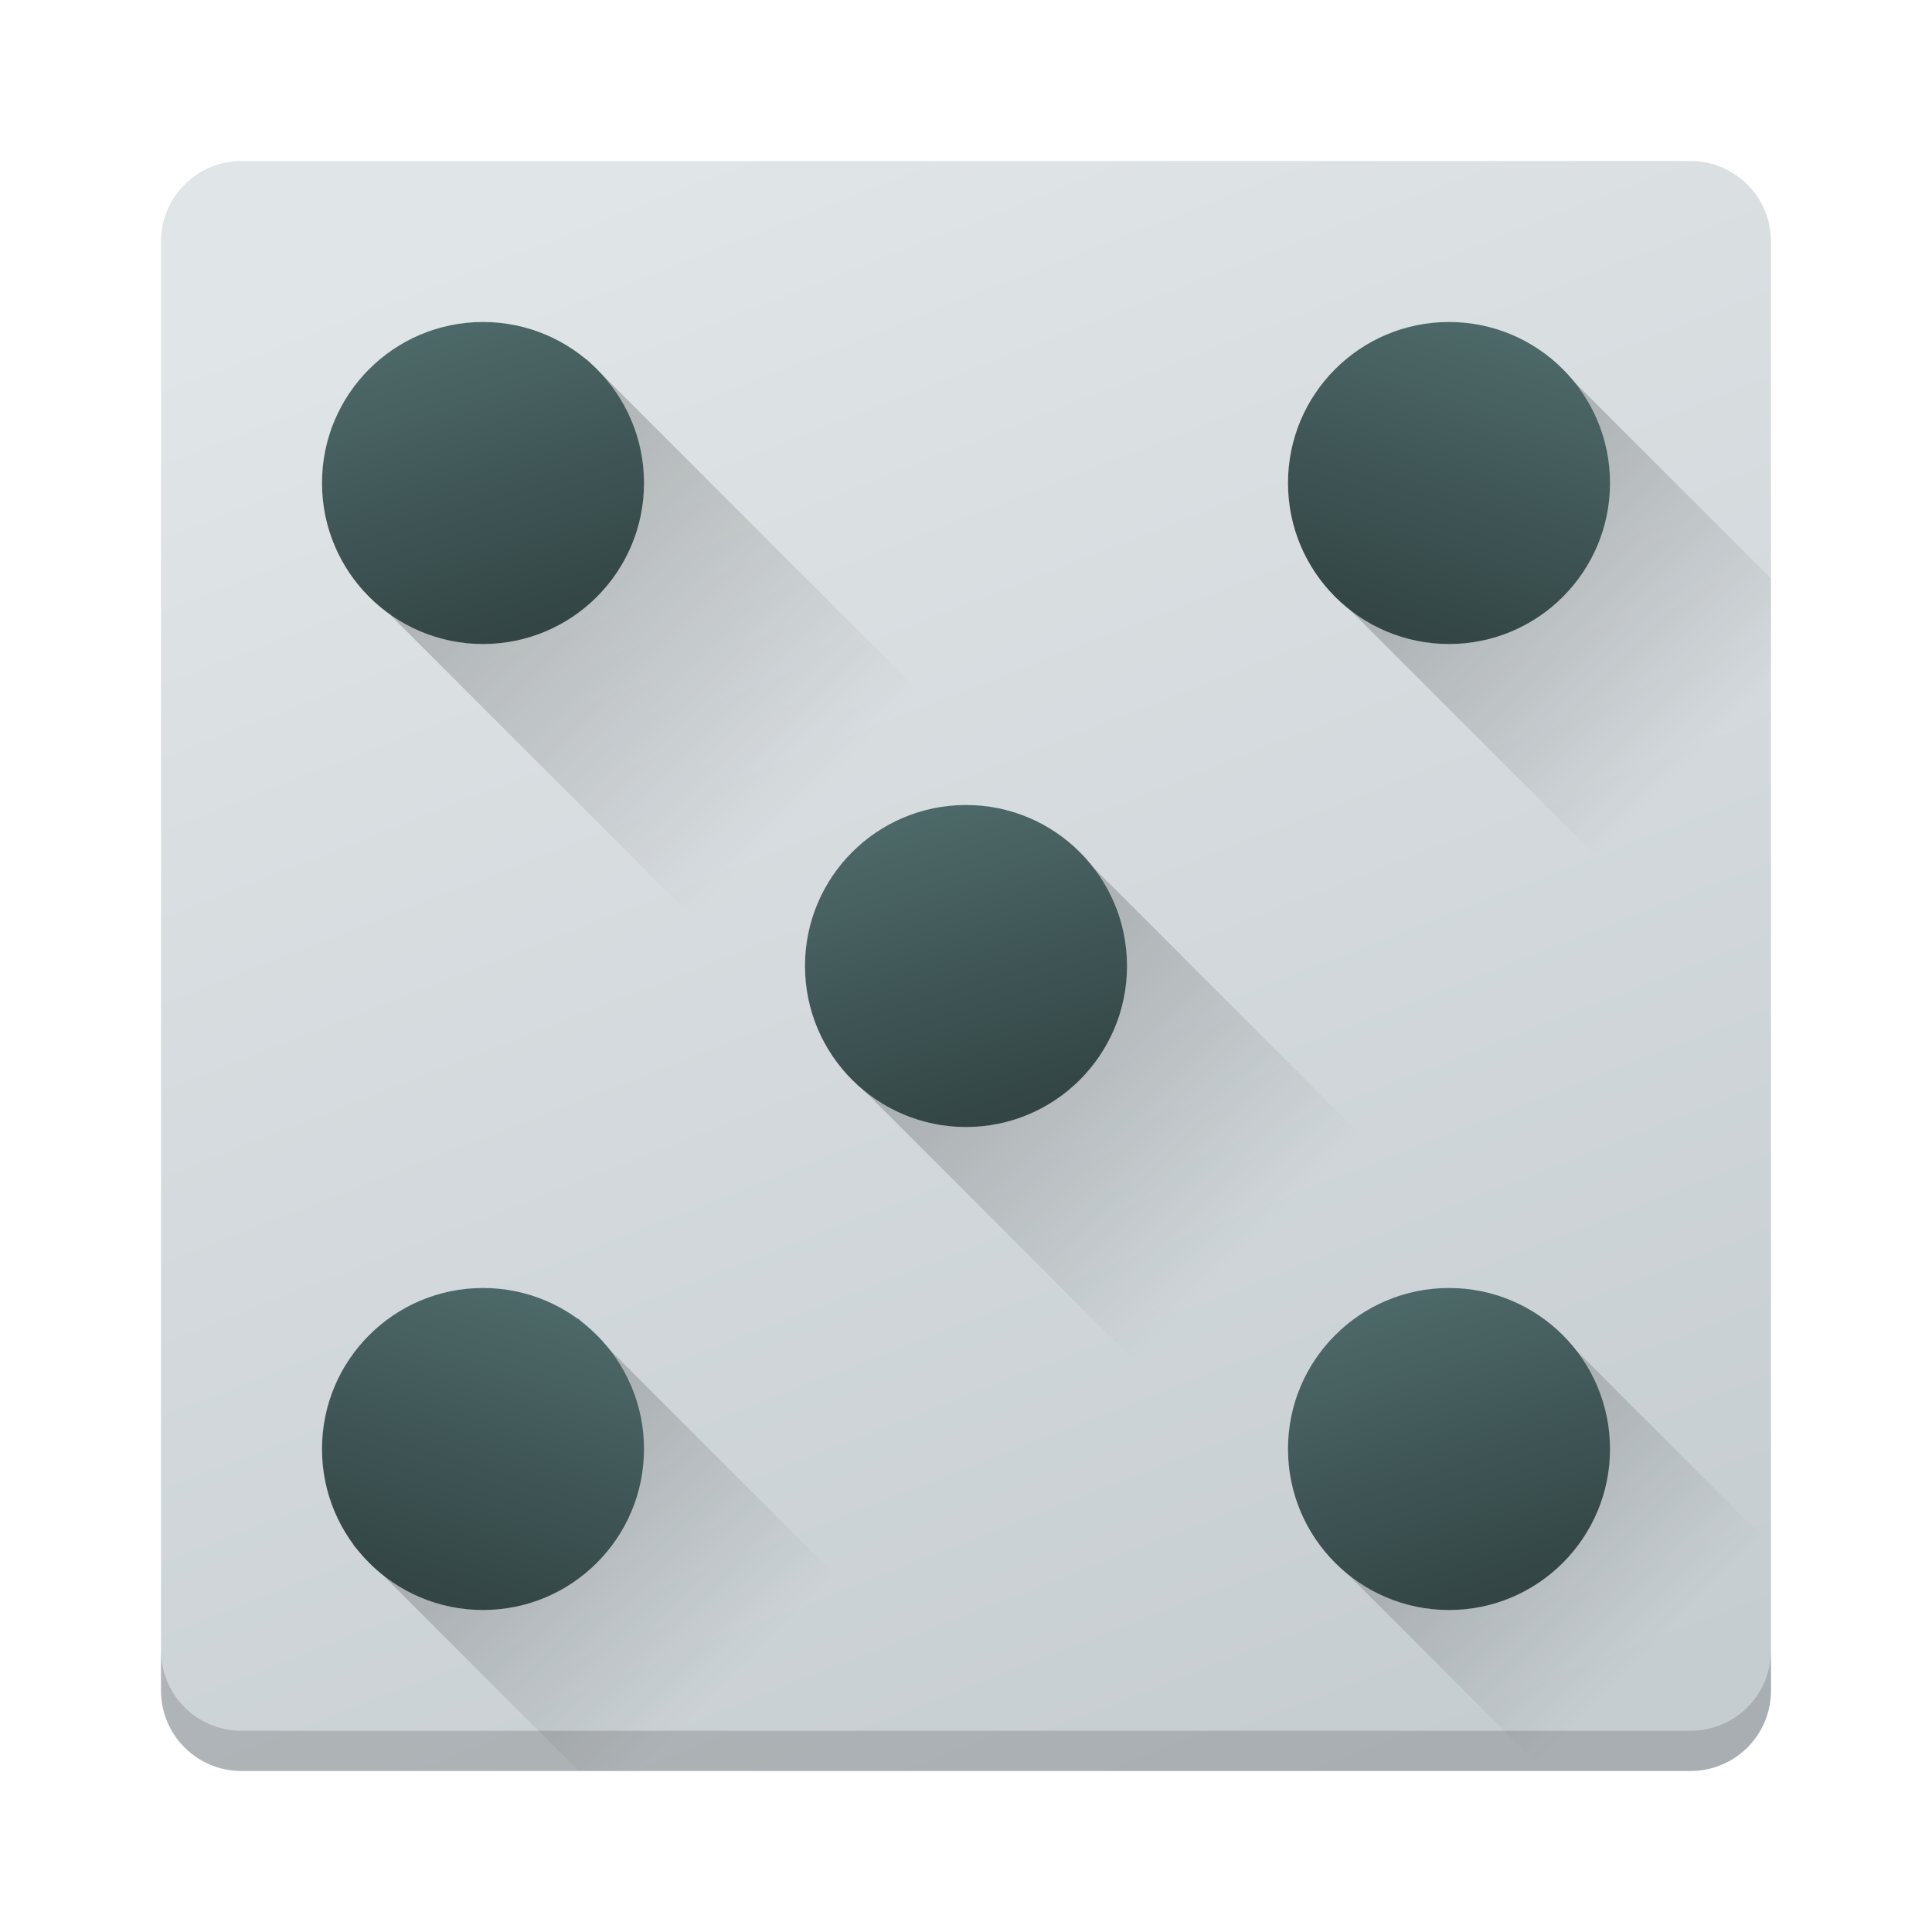
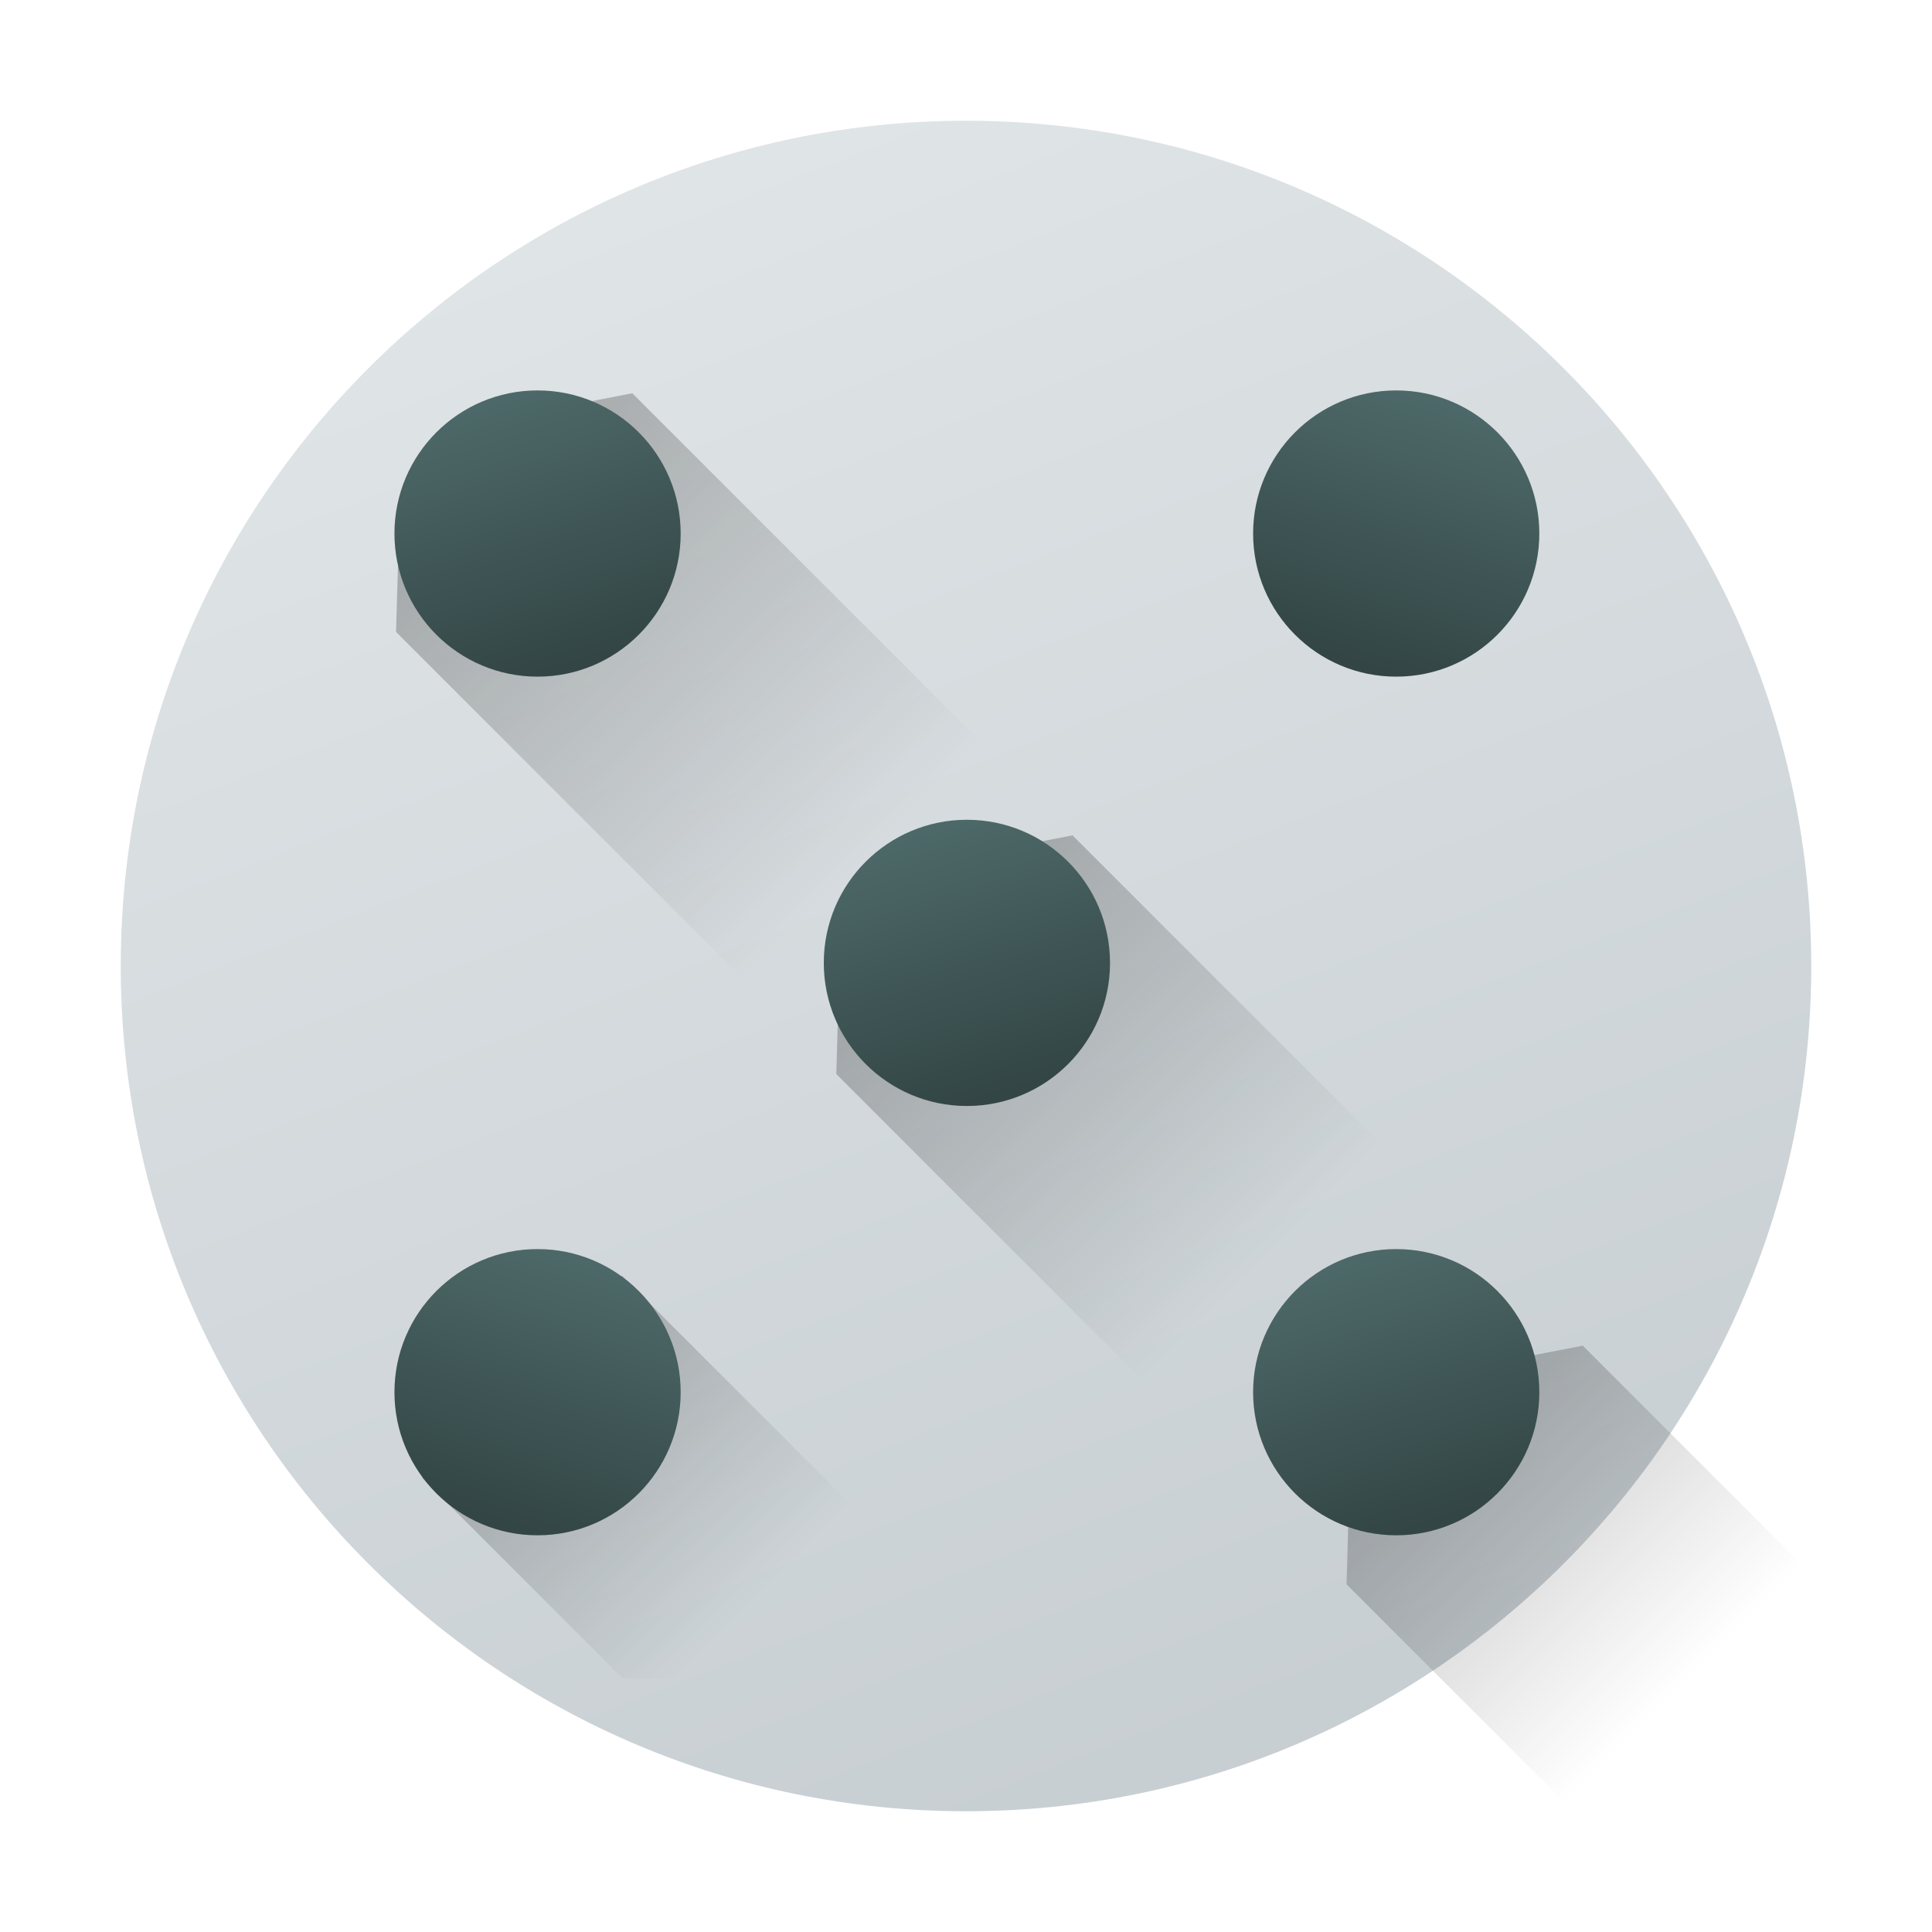
- <svg xmlns="http://www.w3.org/2000/svg" xmlns:xlink="http://www.w3.org/1999/xlink" width="48" height="48" version="1.1">
-   <defs>
+ <svg xmlns="http://www.w3.org/2000/svg" xmlns:xlink="http://www.w3.org/1999/xlink" width="48" height="48" version="1.1" id="svg56">
+   <defs id="defs28">
    <linearGradient id="linearGradient4217">
-       <stop style="stop-color:#000000;stop-opacity:1;" offset="0" />
-       <stop style="stop-color:#000000;stop-opacity:0;" offset="1" />
+       <stop style="stop-color:#000000;stop-opacity:1;" offset="0" id="stop2" />
+       <stop style="stop-color:#000000;stop-opacity:0;" offset="1" id="stop4" />
    </linearGradient>
    <linearGradient id="linearGradient4161">
-       <stop style="stop-color:#334545;stop-opacity:1;" offset="0" />
-       <stop style="stop-color:#4d6868;stop-opacity:1" offset="1" />
+       <stop style="stop-color:#334545;stop-opacity:1;" offset="0" id="stop7" />
+       <stop style="stop-color:#4d6868;stop-opacity:1" offset="1" id="stop9" />
    </linearGradient>
    <linearGradient id="linearGradient4266">
-       <stop style="stop-color:#c6cdd1;stop-opacity:1" offset="0" />
-       <stop style="stop-color:#e0e5e7;stop-opacity:1" offset="1" />
+       <stop style="stop-color:#c6cdd1;stop-opacity:1" offset="0" id="stop12" />
+       <stop style="stop-color:#e0e5e7;stop-opacity:1" offset="1" id="stop14" />
    </linearGradient>
-     <linearGradient xlink:href="#linearGradient4266" id="linearGradient4272" x1="35" y1="44" x2="19" y2="3" gradientUnits="userSpaceOnUse" />
-     <linearGradient xlink:href="#linearGradient4161" id="linearGradient4167" x1="-16" y1="12" x2="-8.664" y2="9.744" gradientUnits="userSpaceOnUse" />
-     <linearGradient xlink:href="#linearGradient4161" id="linearGradient4171" gradientUnits="userSpaceOnUse" x1="-16" y1="12" x2="-8.664" y2="9.744" gradientTransform="translate(-12,12)" />
-     <linearGradient xlink:href="#linearGradient4161" id="linearGradient4175" gradientUnits="userSpaceOnUse" x1="-16" y1="12" x2="-8.664" y2="9.744" gradientTransform="translate(-24,24)" />
-     <linearGradient xlink:href="#linearGradient4161" id="linearGradient4181" gradientUnits="userSpaceOnUse" x1="-16" y1="12" x2="-8.664" y2="9.744" gradientTransform="translate(0,-48)" />
-     <linearGradient xlink:href="#linearGradient4161" id="linearGradient4183" gradientUnits="userSpaceOnUse" gradientTransform="translate(-24,-24)" x1="-16" y1="12" x2="-8.664" y2="9.744" />
-     <linearGradient xlink:href="#linearGradient4217" id="linearGradient4223" x1="34" y1="9" x2="43" y2="18" gradientUnits="userSpaceOnUse" />
-     <linearGradient xlink:href="#linearGradient4217" id="linearGradient4225" x1="9.246" y1="33.122" x2="18" y2="41.875" gradientUnits="userSpaceOnUse" />
-     <linearGradient xlink:href="#linearGradient4217" id="linearGradient4227" x1="9" y1="9" x2="20" y2="20" gradientUnits="userSpaceOnUse" />
-     <linearGradient xlink:href="#linearGradient4217" id="linearGradient4229" x1="21" y1="21" x2="31" y2="31" gradientUnits="userSpaceOnUse" />
-     <linearGradient xlink:href="#linearGradient4217" id="linearGradient4231" x1="33" y1="33" x2="41" y2="41" gradientUnits="userSpaceOnUse" />
+     <linearGradient xlink:href="#linearGradient4266" id="linearGradient4272" x1="35" y1="44" x2="19" y2="3" gradientUnits="userSpaceOnUse" gradientTransform="matrix(1.05,0,0,1.05,-1.2,-1.2)" />
+     <linearGradient xlink:href="#linearGradient4161" id="linearGradient4167" x1="-16" y1="12" x2="-8.664" y2="9.744" gradientUnits="userSpaceOnUse" gradientTransform="matrix(0.8888889,0,0,0.8888889,-2.588882,2.688888)" />
+     <linearGradient xlink:href="#linearGradient4161" id="linearGradient4171" gradientUnits="userSpaceOnUse" x1="-16" y1="12" x2="-8.664" y2="9.744" gradientTransform="matrix(0.8888889,0,0,0.8888889,-13.25555,13.35556)" />
+     <linearGradient xlink:href="#linearGradient4161" id="linearGradient4175" gradientUnits="userSpaceOnUse" x1="-16" y1="12" x2="-8.664" y2="9.744" gradientTransform="matrix(0.8888889,0,0,0.8888889,-23.92222,24.02222)" />
+     <linearGradient xlink:href="#linearGradient4161" id="linearGradient4181" gradientUnits="userSpaceOnUse" x1="-16" y1="12" x2="-8.664" y2="9.744" gradientTransform="matrix(0.8888889,0,0,0.8888889,-2.588882,-45.35556)" />
+     <linearGradient xlink:href="#linearGradient4161" id="linearGradient4183" gradientUnits="userSpaceOnUse" gradientTransform="matrix(0.8888889,0,0,0.8888889,-23.92222,-24.02222)" x1="-16" y1="12" x2="-8.664" y2="9.744" />
+     <linearGradient xlink:href="#linearGradient4217" id="linearGradient4223" x1="34" y1="9" x2="43" y2="18" gradientUnits="userSpaceOnUse" gradientTransform="matrix(1.05,0,0,1.05,-1.2,-1.2)" />
+     <linearGradient xlink:href="#linearGradient4217" id="linearGradient4225" x1="9.246" y1="33.122" x2="18" y2="41.875" gradientUnits="userSpaceOnUse" gradientTransform="matrix(0.8888889,0,0,0.8888889,2.688888,2.588882)" />
+     <linearGradient xlink:href="#linearGradient4217" id="linearGradient4227" x1="9" y1="9" x2="20" y2="20" gradientUnits="userSpaceOnUse" gradientTransform="matrix(1.05,0,0,1.05,0.4002539,0.3999805)" />
+     <linearGradient xlink:href="#linearGradient4217" id="linearGradient4229" x1="21" y1="21" x2="31" y2="31" gradientUnits="userSpaceOnUse" gradientTransform="matrix(1.05,0,0,1.05,-1.2,-1.2)" />
+     <linearGradient xlink:href="#linearGradient4217" id="linearGradient4231" x1="33" y1="33" x2="41" y2="41" gradientUnits="userSpaceOnUse" gradientTransform="matrix(1.05,0,0,1.05,-1.2,-1.2)" />
  </defs>
-   <g>
-     <rect style="opacity:1;fill:url(#linearGradient4272);fill-opacity:1;stroke:none;stroke-width:2;stroke-linecap:round;stroke-linejoin:round;stroke-miterlimit:4;stroke-dasharray:none;stroke-opacity:1" width="40" height="40" x="4" y="4" rx="2" ry="2" />
-     <path style="opacity:0.3;fill:url(#linearGradient4227);fill-opacity:1;stroke:none;stroke-width:2;stroke-linecap:round;stroke-linejoin:round;stroke-miterlimit:4;stroke-dasharray:none;stroke-opacity:0" d="M 14.58 8.924 L 12.064 9.412 L 9.047 12.605 L 8.99 14.572 L 38.418 44 L 42 44 C 43.108 44 44 43.108 44 42 L 44 38.344 L 14.58 8.924 z" />
-     <rect rx="4" ry="4" transform="matrix(0,-1,1,0,0,0)" y="8" x="-16" height="8" width="8" style="fill:url(#linearGradient4167);fill-opacity:1;stroke:none" />
-     <path style="opacity:0.15;fill:#000000;fill-opacity:1;stroke:none;stroke-width:2;stroke-linecap:round;stroke-linejoin:round;stroke-miterlimit:4;stroke-dasharray:none;stroke-opacity:1" d="M 4 41 L 4 42 C 4 43.108 4.892 44 6 44 L 42 44 C 43.108 44 44 43.108 44 42 L 44 41 C 44 42.108 43.108 43 42 43 L 6 43 C 4.892 43 4 42.108 4 41 z" />
-     <path style="opacity:0.3;fill:url(#linearGradient4229);fill-opacity:1;stroke:none;stroke-width:2;stroke-linecap:round;stroke-linejoin:round;stroke-miterlimit:4;stroke-dasharray:none;stroke-opacity:0" d="M 26.52 20.908 L 24.004 21.396 L 20.986 24.59 L 20.93 26.557 L 38.373 44 L 42 44 C 43.108 44 44 43.108 44 42 L 44 38.389 L 26.52 20.908 z" />
-     <rect style="fill:url(#linearGradient4171);fill-opacity:1;stroke:none" width="8" height="8" x="-28" y="20" transform="matrix(0,-1,1,0,0,0)" ry="4" rx="4" />
-     <path style="opacity:0.3;fill:url(#linearGradient4231);fill-opacity:1;stroke:none;stroke-width:2;stroke-linecap:round;stroke-linejoin:round;stroke-miterlimit:4;stroke-dasharray:none;stroke-opacity:0" d="M 38.594 32.982 L 36.078 33.471 L 33.061 36.664 L 33.004 38.631 L 38.373 44 L 42 44 C 43.108 44 44 43.108 44 42 L 44 38.389 L 38.594 32.982 z" />
-     <rect style="fill:url(#linearGradient4175);fill-opacity:1;stroke:none" width="8" height="8" x="-40" y="32" transform="matrix(0,-1,1,0,0,0)" ry="4" rx="4" />
-     <path style="opacity:0.3;fill:url(#linearGradient4225);fill-opacity:1;stroke:none;stroke-width:2;stroke-linecap:round;stroke-linejoin:round;stroke-miterlimit:4;stroke-dasharray:none;stroke-opacity:0" d="M 14.367 32.75 L 11.852 33.238 L 8.834 36.432 L 8.777 38.398 L 14.379 44 L 25.617 44 L 14.367 32.75 z" />
-     <rect rx="4" ry="4" transform="matrix(0,-1,-1,0,0,0)" y="-16" x="-40" height="8" width="8" style="fill:url(#linearGradient4183);fill-opacity:1;stroke:none" />
-     <path style="opacity:0.3;fill:url(#linearGradient4223);fill-opacity:1;stroke:none;stroke-width:2;stroke-linecap:round;stroke-linejoin:round;stroke-miterlimit:4;stroke-dasharray:none;stroke-opacity:0" d="M 38.514 8.889 L 35.998 9.377 L 32.98 12.57 L 32.924 14.537 L 44 25.613 L 44 14.375 L 38.514 8.889 z" />
-     <rect style="fill:url(#linearGradient4181);fill-opacity:1;stroke:none" width="8" height="8" x="-16" y="-40" transform="matrix(0,-1,-1,0,0,0)" ry="4" rx="4" />
-   </g>
+   <rect style="fill:url(#linearGradient4272);fill-opacity:1;stroke:none;stroke-width:2.1;stroke-linecap:round;stroke-linejoin:round;stroke-miterlimit:4;stroke-dasharray:none;stroke-opacity:1" width="42" height="42" x="3" y="3" rx="21" ry="21" id="rect30" />
+   <path style="opacity:0.3;fill:url(#linearGradient4227);fill-opacity:1;stroke:none;stroke-width:2.1;stroke-linecap:round;stroke-linejoin:round;stroke-miterlimit:4;stroke-dasharray:none;stroke-opacity:0" d="M 15.709,9.77 13.068,10.283 9.899,13.636 9.84,15.701 40.739,46.6 h 3.761 c 1.163,0 2.1,-0.937 2.1,-2.1 v -3.839 z" id="path32" />
+   <rect rx="3.556" ry="3.556" transform="rotate(-90)" y="9.8" x="-16.811" height="7.111" width="7.111" style="fill:url(#linearGradient4167);fill-opacity:1;stroke:none;stroke-width:0.889" id="rect34" />
+   <path style="opacity:0.3;fill:url(#linearGradient4229);fill-opacity:1;stroke:none;stroke-width:2.1;stroke-linecap:round;stroke-linejoin:round;stroke-miterlimit:4;stroke-dasharray:none;stroke-opacity:0" d="m 26.646,20.754 -2.641,0.513 -3.168,3.353 -0.059,2.065 L 39.092,45 H 42.9 c 1.163,0 2.1,-0.937 2.1,-2.1 v -3.792 z" id="path38" />
+   <rect style="fill:url(#linearGradient4171);fill-opacity:1;stroke:none;stroke-width:0.889" width="7.111" height="7.111" x="-27.478" y="20.467" transform="rotate(-90)" ry="3.556" rx="3.556" id="rect40" />
+   <path style="opacity:0.3;fill:url(#linearGradient4231);fill-opacity:1;stroke:none;stroke-width:2.1;stroke-linecap:round;stroke-linejoin:round;stroke-miterlimit:4;stroke-dasharray:none;stroke-opacity:0" d="m 39.323,33.432 -2.641,0.513 -3.168,3.353 -0.059,2.065 L 39.092,45 H 42.9 c 1.163,0 2.1,-0.937 2.1,-2.1 v -3.792 z" id="path42" />
+   <rect style="fill:url(#linearGradient4175);fill-opacity:1;stroke:none;stroke-width:0.889" width="7.111" height="7.111" x="-38.144" y="31.133" transform="rotate(-90)" ry="3.556" rx="3.556" id="rect44" />
+   <path style="opacity:0.3;fill:url(#linearGradient4225);fill-opacity:1;stroke:none;stroke-width:1.778;stroke-linecap:round;stroke-linejoin:round;stroke-miterlimit:4;stroke-dasharray:none;stroke-opacity:0" d="m 15.46,31.7 -2.236,0.434 -2.682,2.839 -0.05,1.748 4.979,4.979 h 9.99 z" id="path46" />
+   <rect rx="3.556" ry="3.556" transform="matrix(0,-1,-1,0,0,0)" y="-16.911" x="-38.144" height="7.111" width="7.111" style="fill:url(#linearGradient4183);fill-opacity:1;stroke:none;stroke-width:0.889" id="rect48" />
+   <rect style="fill:url(#linearGradient4181);fill-opacity:1;stroke:none;stroke-width:0.889" width="7.111" height="7.111" x="-16.811" y="-38.244" transform="matrix(0,-1,-1,0,0,0)" ry="3.556" rx="3.556" id="rect52" />
</svg>
